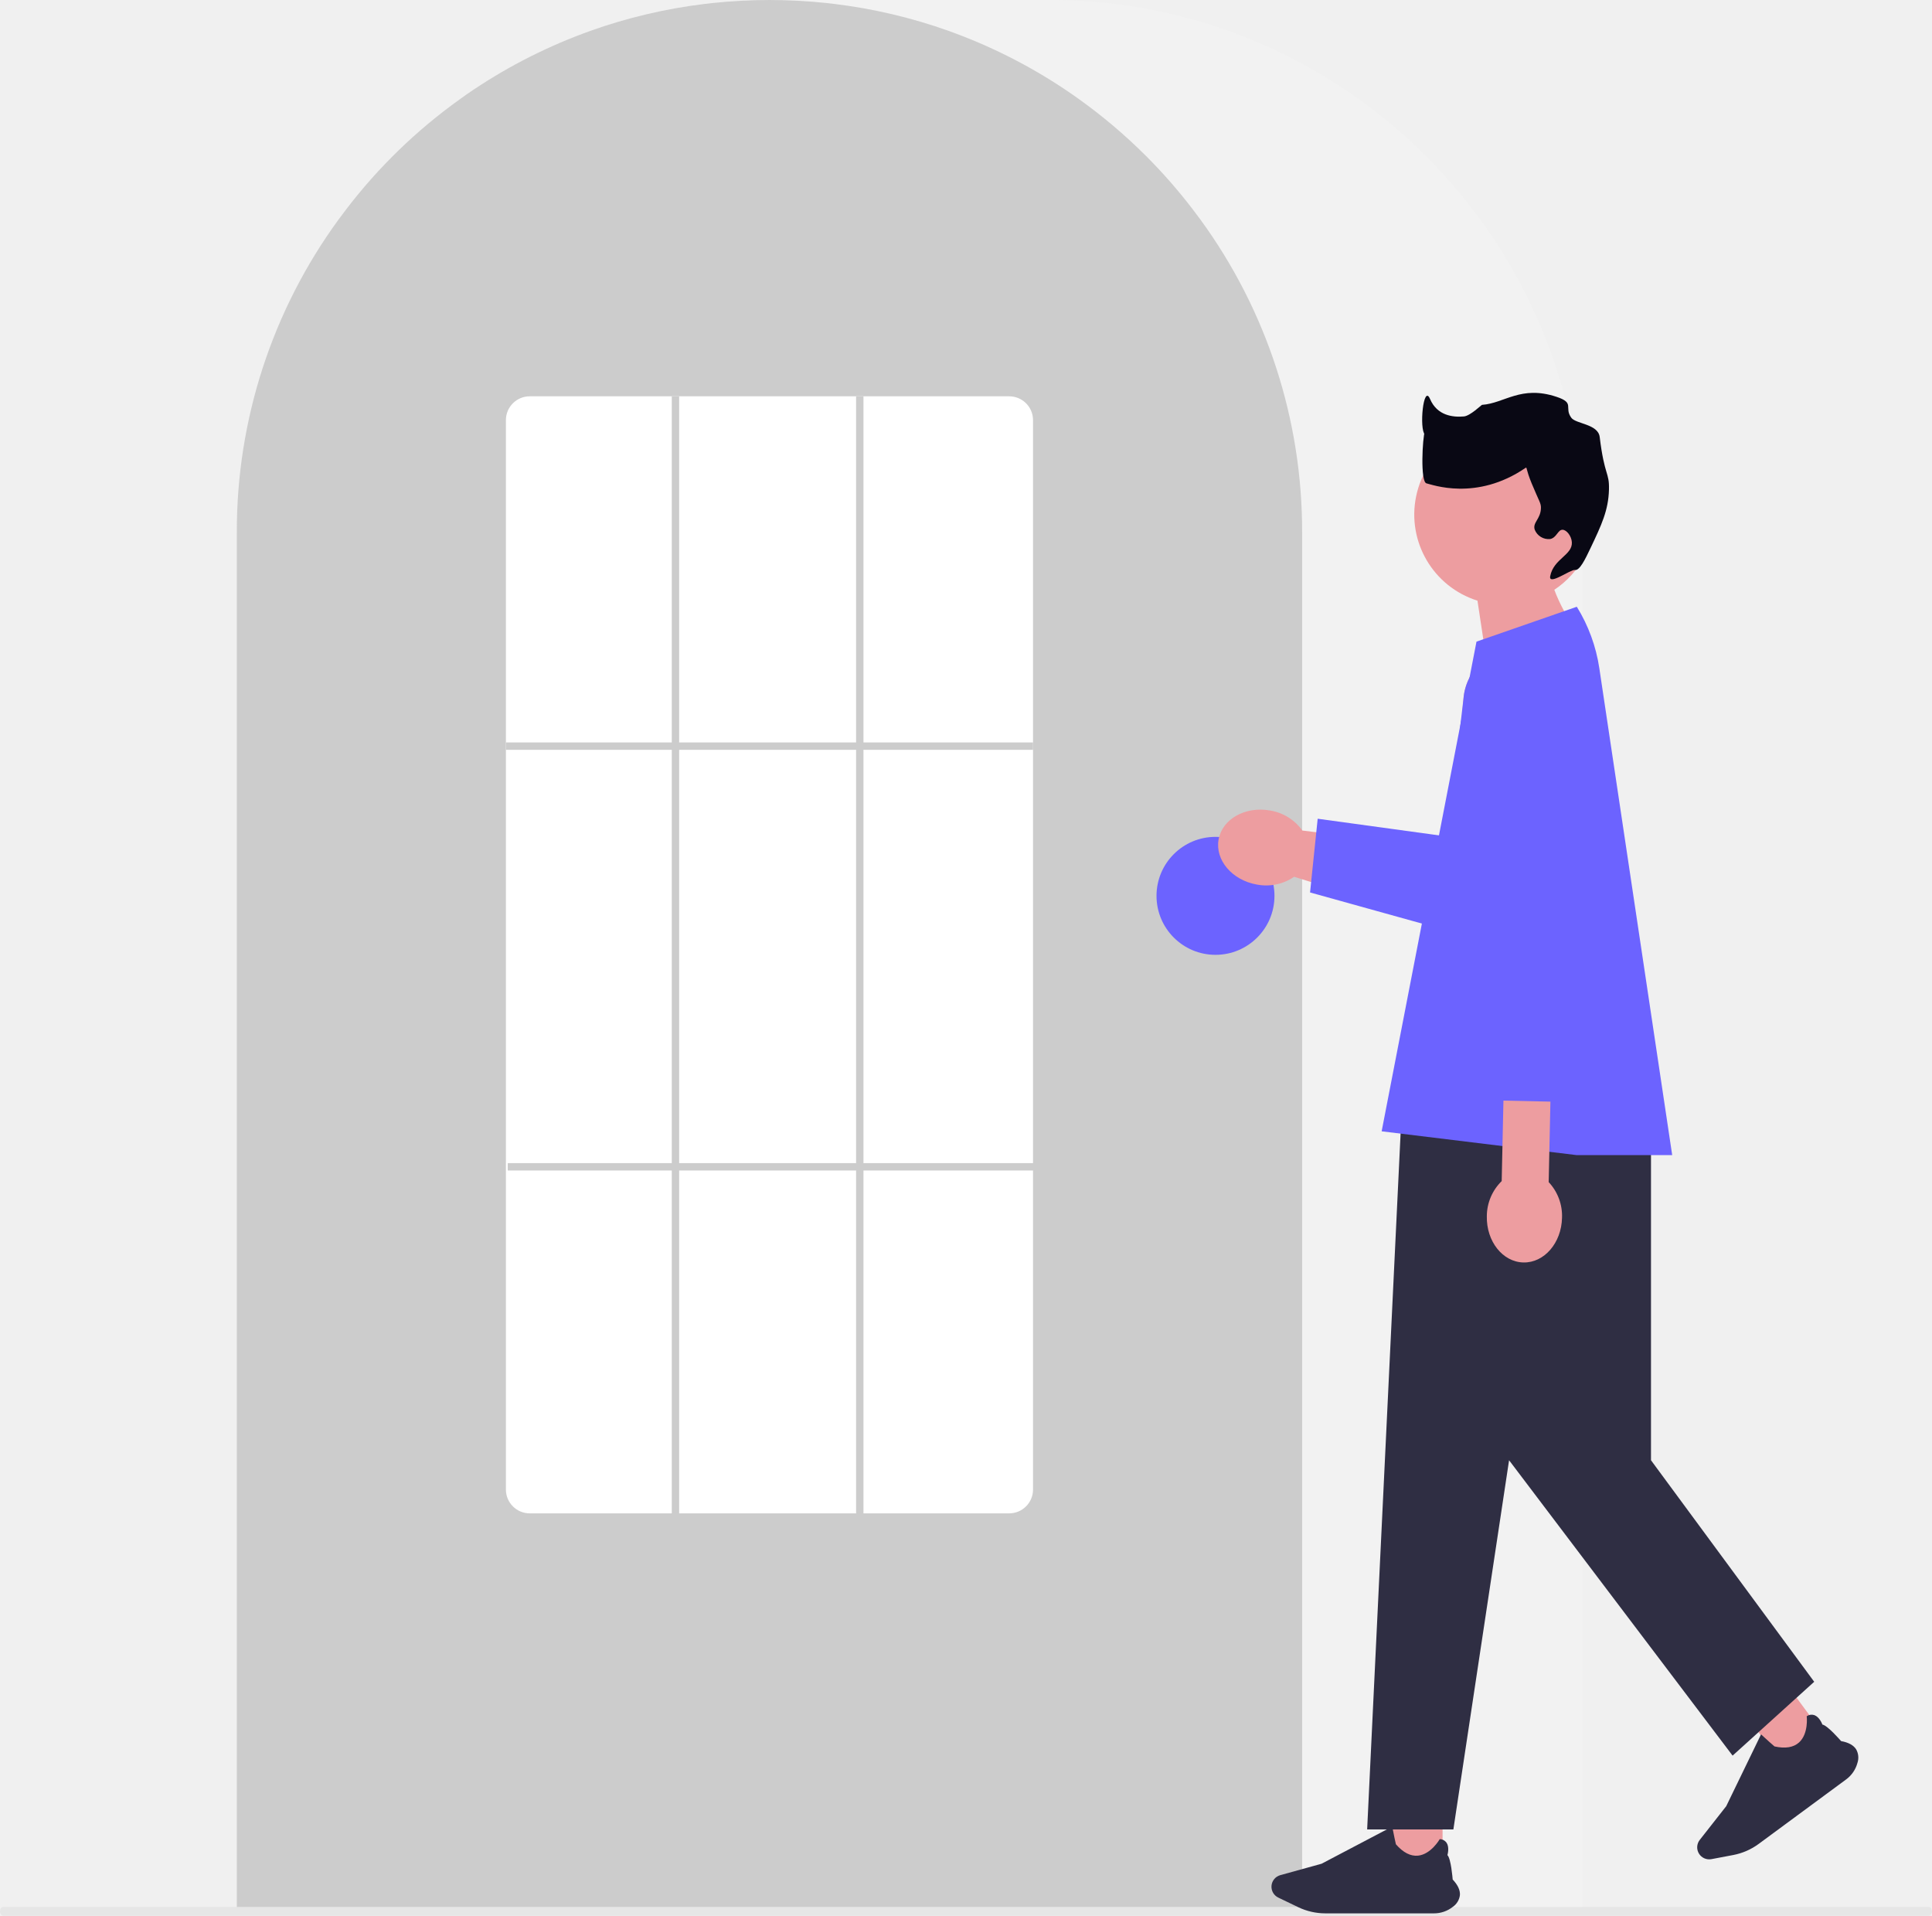
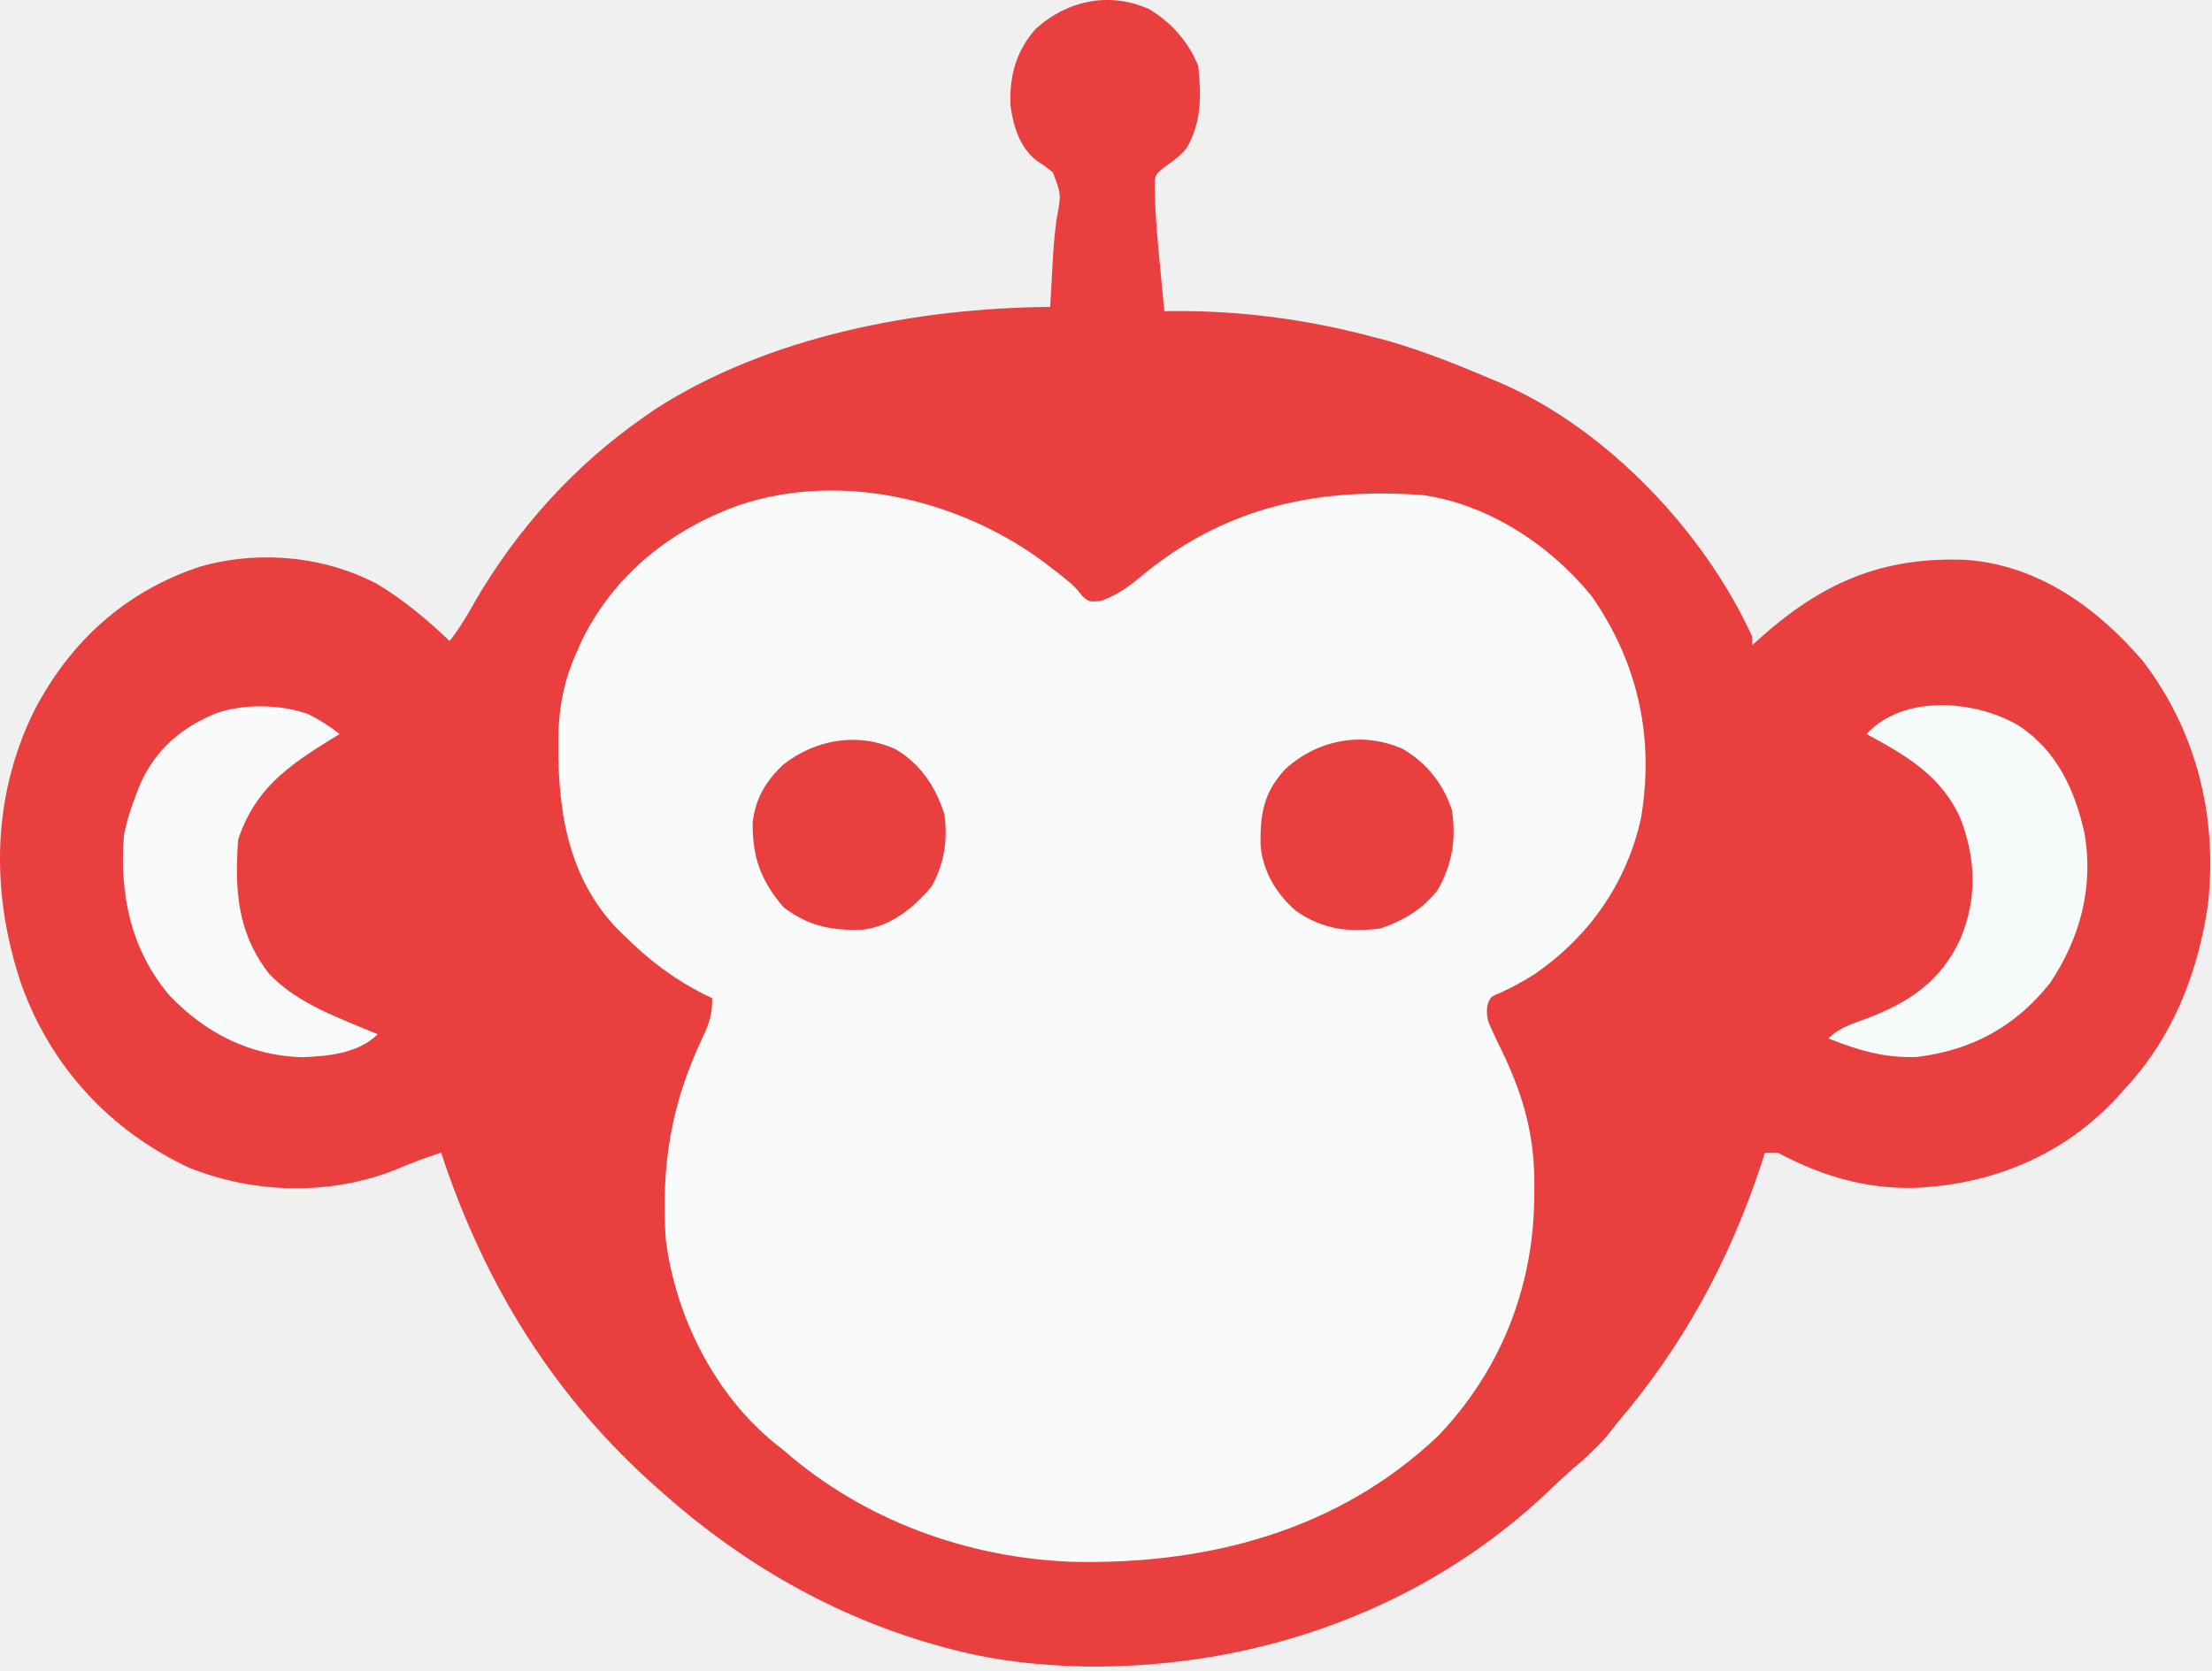
- <svg xmlns="http://www.w3.org/2000/svg" width="800.012" height="793.179" viewBox="0 0 800.012 793.179" role="img" artist="Katerina Limpitsouni" source="https://undraw.co/">
-   <g transform="translate(-571.203 -218.417)">
-     <path d="M981.632,982.127H424.5V410.494c0-121.619,98.944-220.563,220.563-220.563H761.069c121.619,0,220.563,98.944,220.563,220.563Z" transform="translate(244.764 28.486)" fill="#f2f2f2" />
-     <path d="M865.627,982.125H424.5V410.492a218.856,218.856,0,0,1,42.122-129.658c1.013-1.381,2.024-2.744,3.066-4.092a220.511,220.511,0,0,1,46.943-45.564c1.007-.733,2.018-1.453,3.044-2.173a220.046,220.046,0,0,1,48.039-25.123c1.009-.382,2.036-.765,3.063-1.133a219.832,219.832,0,0,1,47.484-11.2c1-.137,2.035-.244,3.065-.352a223.293,223.293,0,0,1,47.479,0c1.028.107,2.059.215,3.074.353a219.788,219.788,0,0,1,47.471,11.2c1.027.367,2.055.75,3.066,1.134A219.5,219.5,0,0,1,769.9,228.635c1.025.7,2.051,1.424,3.062,2.144a222.832,222.832,0,0,1,28.06,23.757,220.263,220.263,0,0,1,19.423,22.21c1.039,1.344,2.049,2.707,3.061,4.086a218.858,218.858,0,0,1,42.124,129.66Z" transform="translate(244.764 28.488)" fill="#ccc" />
-     <circle cx="24.422" cy="24.422" r="24.422" transform="translate(1050.098 564.909)" fill="#6c63ff" />
-     <path d="M1064.222,710.828H266.783c-.71,0-1.286-.814-1.286-1.817s.576-1.818,1.286-1.818h797.439c.71,0,1.286.814,1.286,1.818S1064.933,710.828,1064.222,710.828Z" transform="translate(305.707 300.768)" fill="#e6e6e6" />
-     <path d="M705.852,759.927H507.422a9.869,9.869,0,0,1-9.922-9.792V307.223a9.869,9.869,0,0,1,9.921-9.792H705.852a9.869,9.869,0,0,1,9.921,9.792V750.135a9.869,9.869,0,0,1-9.922,9.792Z" transform="translate(283.19 85.073)" fill="#fff" />
-     <rect width="218.274" height="3.053" transform="translate(780.69 525.816)" fill="#ccc" />
-     <rect width="218.274" height="3.053" transform="translate(781.453 699.995)" fill="#ccc" />
-     <rect width="3.053" height="464.023" transform="translate(849.378 382.505)" fill="#ccc" />
-     <rect width="3.053" height="464.023" transform="translate(925.697 382.505)" fill="#ccc" />
-     <g transform="translate(1075.599 381.07)">
-       <path d="M532.06,220.925a23,23,0,0,1-.621,5.294l-17.588,74.846a19.759,19.759,0,0,1-23.787,14.714l-70.488-21.872-3.442-1.063a20.41,20.41,0,0,1-15.462,3.21c-10.231-1.81-17.314-10.136-15.82-18.609s11-13.862,21.23-12.062a20.45,20.45,0,0,1,13.441,8.294l.052.01.179.032,61.352,7.589,5.157-62.226a22.937,22.937,0,0,1,45.8,1.842Z" transform="translate(-384.654 -92.478)" fill="#ed9da0" />
-       <path d="M523.778,220.925a23,23,0,0,1-.621,5.294l-14.431,78a19.759,19.759,0,0,1-23.787,14.714l-70.488-19.6,3.158-30.523h0l53.679,7.368,6.694-57.1a22.937,22.937,0,0,1,45.8,1.842Z" transform="translate(-376.371 -92.478)" fill="#6c63ff" />
-       <rect width="21.152" height="21.152" transform="translate(221.929 552.023) rotate(-36.399)" fill="#ed9da0" />
-       <path d="M601.519,570.531l-36.191,26.681a25.93,25.93,0,0,1-10.5,4.579l-9.036,1.712a4.978,4.978,0,0,1-4.842-7.965l10.957-13.956,14.423-29.737.083.076c2.085,1.906,5.251,4.772,5.488,4.912,4.454.986,7.875.432,10.167-1.646,4-3.624,3.193-10.733,3.184-10.8l-.007-.055.047-.028a3.561,3.561,0,0,1,3.119-.427c2.082.76,3.168,3.492,3.324,3.911,2.032.285,7.318,6.345,7.743,6.836,3.041.551,5.135,1.693,6.223,3.393a6.917,6.917,0,0,1,.548,5.635A12.556,12.556,0,0,1,601.519,570.531Z" transform="translate(-341.504 3.596)" fill="#2f2e43" />
-       <rect width="21.152" height="21.152" transform="translate(71.799 589.151)" fill="#ed9da0" />
-       <path d="M469.188,615.868H424.225a25.933,25.933,0,0,1-11.168-2.545l-8.289-3.984a4.978,4.978,0,0,1,.829-9.284l17.1-4.732,29.255-15.377.022.111c.547,2.771,1.395,6.957,1.5,7.211,3,3.437,6.082,5.021,9.16,4.708,5.369-.544,8.938-6.744,8.974-6.807l.027-.048.055.006a3.561,3.561,0,0,1,2.764,1.507c1.225,1.847.478,4.691.355,5.12,1.467,1.435,2.125,9.45,2.176,10.1,2.121,2.248,3.129,4.409,3,6.424a6.918,6.918,0,0,1-2.9,4.861,12.557,12.557,0,0,1-7.893,2.733Z" transform="translate(-379.847 13.676)" fill="#2f2e43" />
-       <path d="M550.486,317.714H449.111L432.951,654.023h35.7l23.066-152.868,92.559,122.294,33.792-30.574-67.584-91.721Z" transform="translate(-371.229 -59.214)" fill="#2f2e43" />
-       <path d="M522.94,162.995a37.361,37.361,0,1,0-48.555,35.653l7.223,47.733,36.82-30.683s-7.954-10.131-12.22-21.556A37.321,37.321,0,0,0,522.94,162.995Z" transform="translate(-366.985 -112.605)" fill="#ed9da0" />
-       <path d="M524.276,281.639l16.557,48.79-93.675-1.053,13.967-44.58Z" transform="translate(-367.28 -69.241)" fill="#ed9da0" />
-       <path d="M518.46,184.739l-41.541,14.442L437.647,401.925l80.814,9.867h39.5l-30.18-201.615a67.286,67.286,0,0,0-9.323-25.438h0Z" transform="translate(-369.923 -96.176)" fill="#6c63ff" />
-       <path d="M497.342,378.487l.723-33.325-19.458-.422-.723,33.325a20.428,20.428,0,0,0-6.155,14.543c-.225,10.388,6.561,18.96,15.158,19.147s15.749-8.083,15.974-18.471a20.428,20.428,0,0,0-5.519-14.8Z" transform="translate(-360.452 -51.702)" fill="#ed9da0" />
-       <path d="M421.883,197.209c1.943.331,4.223-4.377,6.4-8.963,4.562-9.6,7.462-15.7,7.682-24.328.188-7.352-1.854-5.422-3.841-21.767-.655-5.391-9.865-5.381-11.74-7.941-3.166-4.324,1.692-6.107-6.186-8.7-14.756-4.865-21.428,2.693-30.8,3.344-.237.016-4.882,4.56-7.477,4.795-4.546.412-11.1-.3-14.043-7.222-2.749-6.476-4.57,12.448-2.113,14.789a49.753,49.753,0,0,1,5.776,7.342c.1.411-4.331-12.944-5.776-8.99-1.04,2.845-1.991,21.244.654,21.794,2.212.46,20.594,7.52,40.974-6.4.723-.494.04.294,2.561,6.4,3.179,7.7,3.9,8.121,3.841,10.243-.12,4.593-3.569,5.946-2.561,8.963a6.2,6.2,0,0,0,6.4,3.841c2.7-.558,3.165-3.9,5.122-3.841,1.676.051,3.664,2.575,3.841,5.122.373,5.366-7.571,6.842-8.963,14.085-.786,4.088,8.458-2.865,10.243-2.561Z" transform="translate(-274.113 -123.882)" fill="#090814" />
-     </g>
-   </g>
+ <svg xmlns="http://www.w3.org/2000/svg" width="523" height="395" viewBox="0 0 523 395" fill="none">
+   <path d="M271.674 2.152C276.852 5.183 281.087 9.999 283.299 15.589C284.076 22.422 284.082 28.915 280.588 34.972C279.22 36.689 277.852 37.726 276.049 38.964C273.145 41.2 273.145 41.2 272.995 43.625C273.03 44.814 273.03 44.814 273.065 46.027C273.09 46.917 273.114 47.807 273.14 48.724C273.409 53.567 273.822 58.388 274.299 63.214C274.442 64.721 274.442 64.721 274.588 66.257C274.821 68.702 275.058 71.146 275.299 73.589C276.208 73.576 276.208 73.576 277.135 73.563C293.154 73.434 308.828 75.484 324.299 79.589C325.575 79.926 326.851 80.262 328.166 80.609C336.408 82.994 344.281 86.109 352.174 89.464C353.125 89.863 354.076 90.261 355.056 90.672C380.053 101.59 403.021 125.833 414.299 150.589C414.299 151.249 414.299 151.909 414.299 152.589C414.761 152.165 415.222 151.741 415.698 151.304C430.669 137.842 444.818 131.591 464.998 132.41C482.082 133.741 495.797 143.716 506.623 156.289C519.379 172.932 524.371 193.272 522.031 213.959C519.652 230.282 513.658 245.431 502.299 257.589C501.6 258.367 500.902 259.144 500.182 259.945C487.541 273.373 470.835 280.196 452.541 280.923C440.805 281.159 430.64 278.052 420.299 272.589C419.309 272.589 418.319 272.589 417.299 272.589C416.982 273.573 416.665 274.557 416.338 275.57C408.744 298.437 397.91 318.262 382.299 336.589C381.444 337.672 380.59 338.756 379.737 339.839C377.206 342.694 374.539 345.098 371.631 347.558C369.962 349.012 368.339 350.519 366.748 352.058C337.21 380.493 297.295 394.617 256.681 394.113C245.258 393.88 234.321 392.667 223.299 389.589C222.158 389.276 222.158 389.276 220.993 388.956C197.224 382.208 175.798 369.902 157.299 353.589C156.812 353.163 156.326 352.737 155.824 352.297C131.019 330.463 114.578 303.844 104.299 272.589C100.65 273.769 97.127 275.061 93.612 276.589C78.083 282.783 60.158 282.336 44.697 276.148C25.932 267.338 12.107 252.33 5.066 232.87C-2.19 211.335 -2.039 188.701 8.049 168.152C16.521 151.808 29.493 139.971 47.062 134.081C60.902 130.051 76.519 131.418 89.217 138.132C95.519 141.931 100.976 146.529 106.299 151.589C108.663 148.591 110.517 145.492 112.362 142.152C122.322 124.996 136.013 109.895 152.299 98.589C153.082 98.04 153.864 97.491 154.67 96.925C181.536 79.511 216.888 72.818 248.299 72.589C248.36 71.513 248.42 70.437 248.483 69.328C248.523 68.627 248.564 67.926 248.606 67.204C248.694 65.66 248.777 64.115 248.856 62.571C249.052 58.933 249.327 55.389 249.834 51.777C250.918 45.977 250.918 45.977 248.944 40.773C247.125 39.314 247.125 39.314 245.158 38.027C241.096 34.886 239.671 30.031 238.92 25.105C238.586 18.156 240.221 11.995 244.948 6.765C252.332 0.107 262.329 -2.043 271.674 2.152Z" fill="#E93F3F" />
+   <path d="M246.991 133.06C253.781 138.3 253.781 138.3 255.881 140.932C257.441 142.336 257.441 142.336 260.08 142.151C264.705 140.654 267.807 137.95 271.526 134.889C290.888 119.579 312.087 115.321 336.401 117.076C351.982 119.298 366.626 128.976 376.401 141.076C387.334 156.888 391.175 174.424 388.005 193.45C384.602 208.871 375.725 221.551 362.713 230.451C360.134 232.095 357.689 233.407 354.901 234.701C352.291 235.796 352.291 235.796 351.648 237.916C351.351 240.511 351.815 241.681 352.948 244.018C353.298 244.767 353.649 245.517 354.01 246.289C354.386 247.065 354.763 247.84 355.151 248.639C360.305 259.324 362.942 268.967 362.776 280.889C362.766 281.939 362.757 282.989 362.747 284.072C362.342 304.996 354.641 324.242 340.123 339.483C316.4 362.083 285.449 370.077 253.455 369.354C228.619 368.418 204.207 359.507 185.401 343.076C184.717 342.536 184.034 341.996 183.33 341.44C168.931 329.779 159.713 311.338 157.401 293.076C156.327 275.551 158.581 261.281 166.114 245.352C167.72 241.925 168.401 239.945 168.401 236.076C167.723 235.748 167.045 235.419 166.346 235.08C159.004 231.328 153.227 226.892 147.401 221.076C146.536 220.229 146.536 220.229 145.655 219.365C133.488 206.409 131.633 189.517 132.053 172.596C132.369 165.893 133.621 160.233 136.401 154.076C136.825 153.129 137.249 152.181 137.686 151.205C145.428 135.656 158.941 124.984 175.151 119.326C199.246 111.417 227.144 118.253 246.991 133.06Z" fill="#F9FAFA" />
+   <path d="M477.299 171.59C486.383 177.622 490.492 186.664 492.854 197.023C495.062 209.754 491.834 221.89 484.674 232.527C476.51 242.782 466.215 248.379 453.229 249.965C445.662 250.281 439.286 248.365 432.299 245.59C434.942 242.947 437.988 242.108 441.424 240.84C451.461 236.976 458.827 232.121 463.486 222.09C467.493 212.536 467.203 203.179 463.521 193.558C458.991 183.447 450.766 178.704 441.299 173.59C450.08 164.148 466.925 165.505 477.299 171.59Z" fill="#F7FAFB" />
+   <path d="M72.924 168.902C75.705 170.293 77.87 171.696 80.299 173.59C79.586 174.025 78.873 174.461 78.139 174.91C67.821 181.325 60.27 186.675 56.299 198.59C55.47 210.439 56.065 220.625 63.674 230.34C70.534 237.522 80.331 240.774 89.299 244.59C84.793 249.095 77.561 249.809 71.424 250.027C58.992 249.66 48.544 244.277 40.049 235.402C30.898 224.556 28.202 211.463 29.299 197.59C29.973 194.096 30.983 190.891 32.299 187.59C32.577 186.881 32.856 186.172 33.143 185.441C36.833 177.138 42.966 171.959 51.299 168.59C57.863 166.401 66.396 166.545 72.924 168.902Z" fill="#F8FAFB" />
+   <path d="M331.736 177.153C337.39 180.523 341.235 185.371 343.299 191.59C344.305 198.486 343.383 204.265 339.998 210.356C336.498 214.958 331.728 217.78 326.299 219.59C318.609 220.515 312.904 219.827 306.432 215.446C301.875 211.482 298.66 206.256 298.061 200.172C297.861 192.723 298.74 187.377 303.947 181.836C311.528 174.967 322.123 172.828 331.736 177.153Z" fill="#E93F3F" />
+   <path d="M211.799 177.214C217.761 180.792 221.193 186.05 223.299 192.589C224.102 198.685 223.265 204.18 220.299 209.589C216.05 214.642 210.687 219.078 203.951 219.863C196.721 220.133 191.143 219.034 185.299 214.589C179.906 208.331 177.855 202.721 177.963 194.507C178.619 188.809 181.123 184.601 185.307 180.734C192.849 174.876 202.811 173.073 211.799 177.214Z" fill="#E93F3F" />
</svg>
